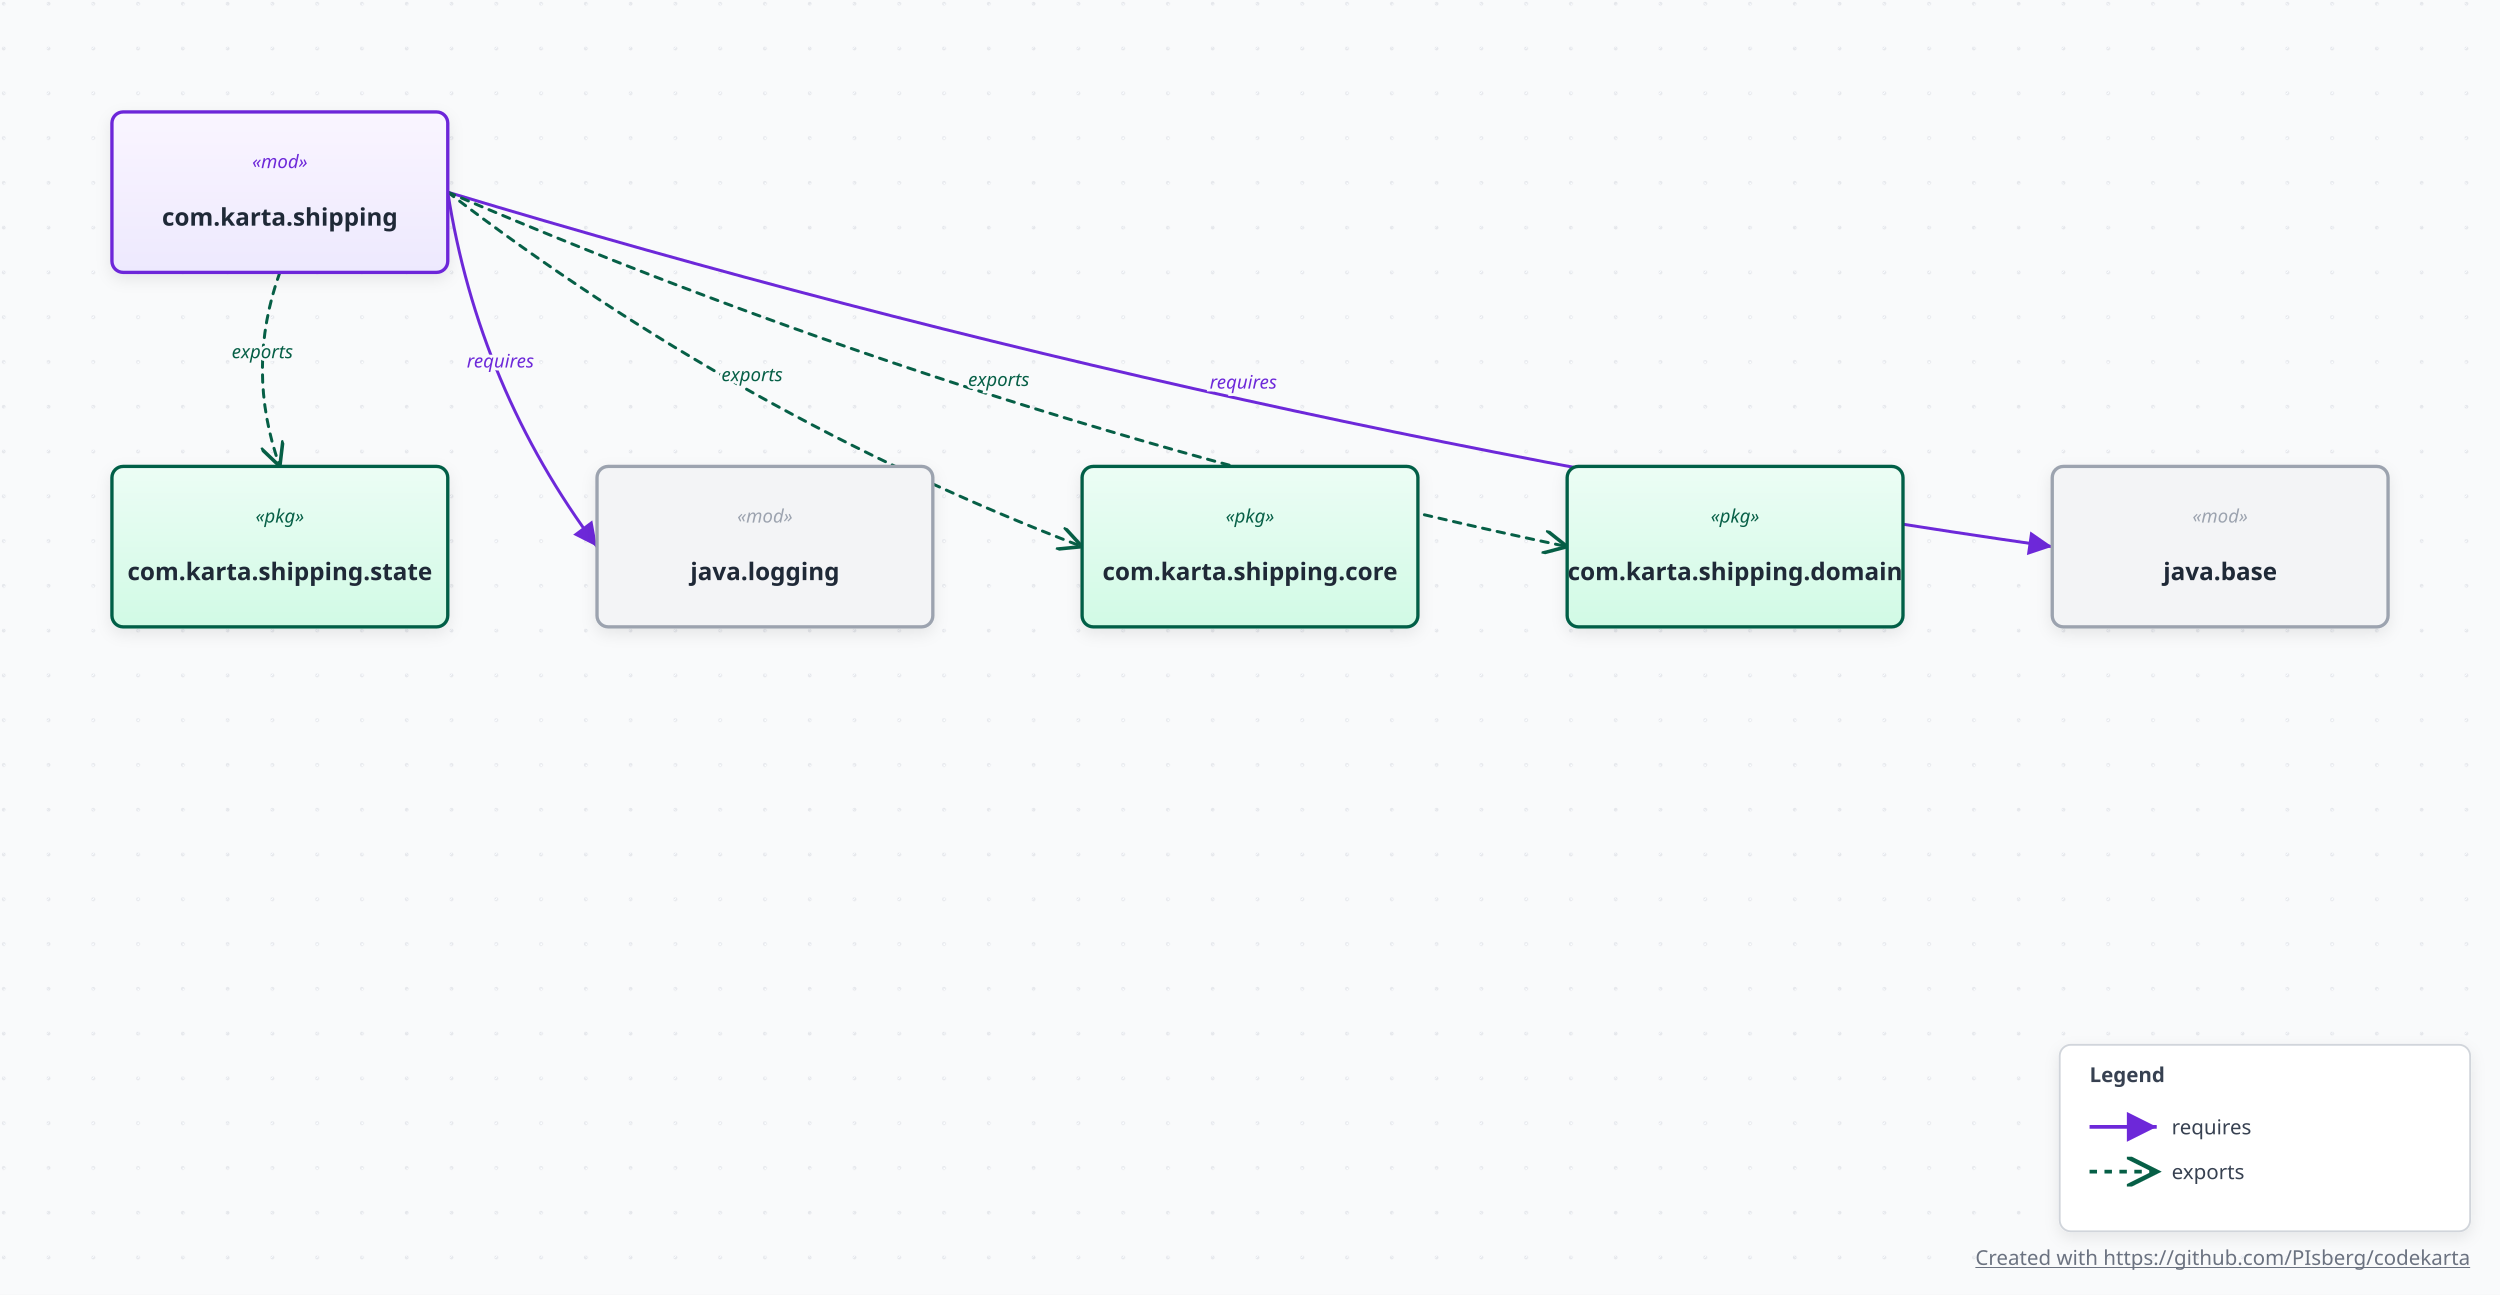
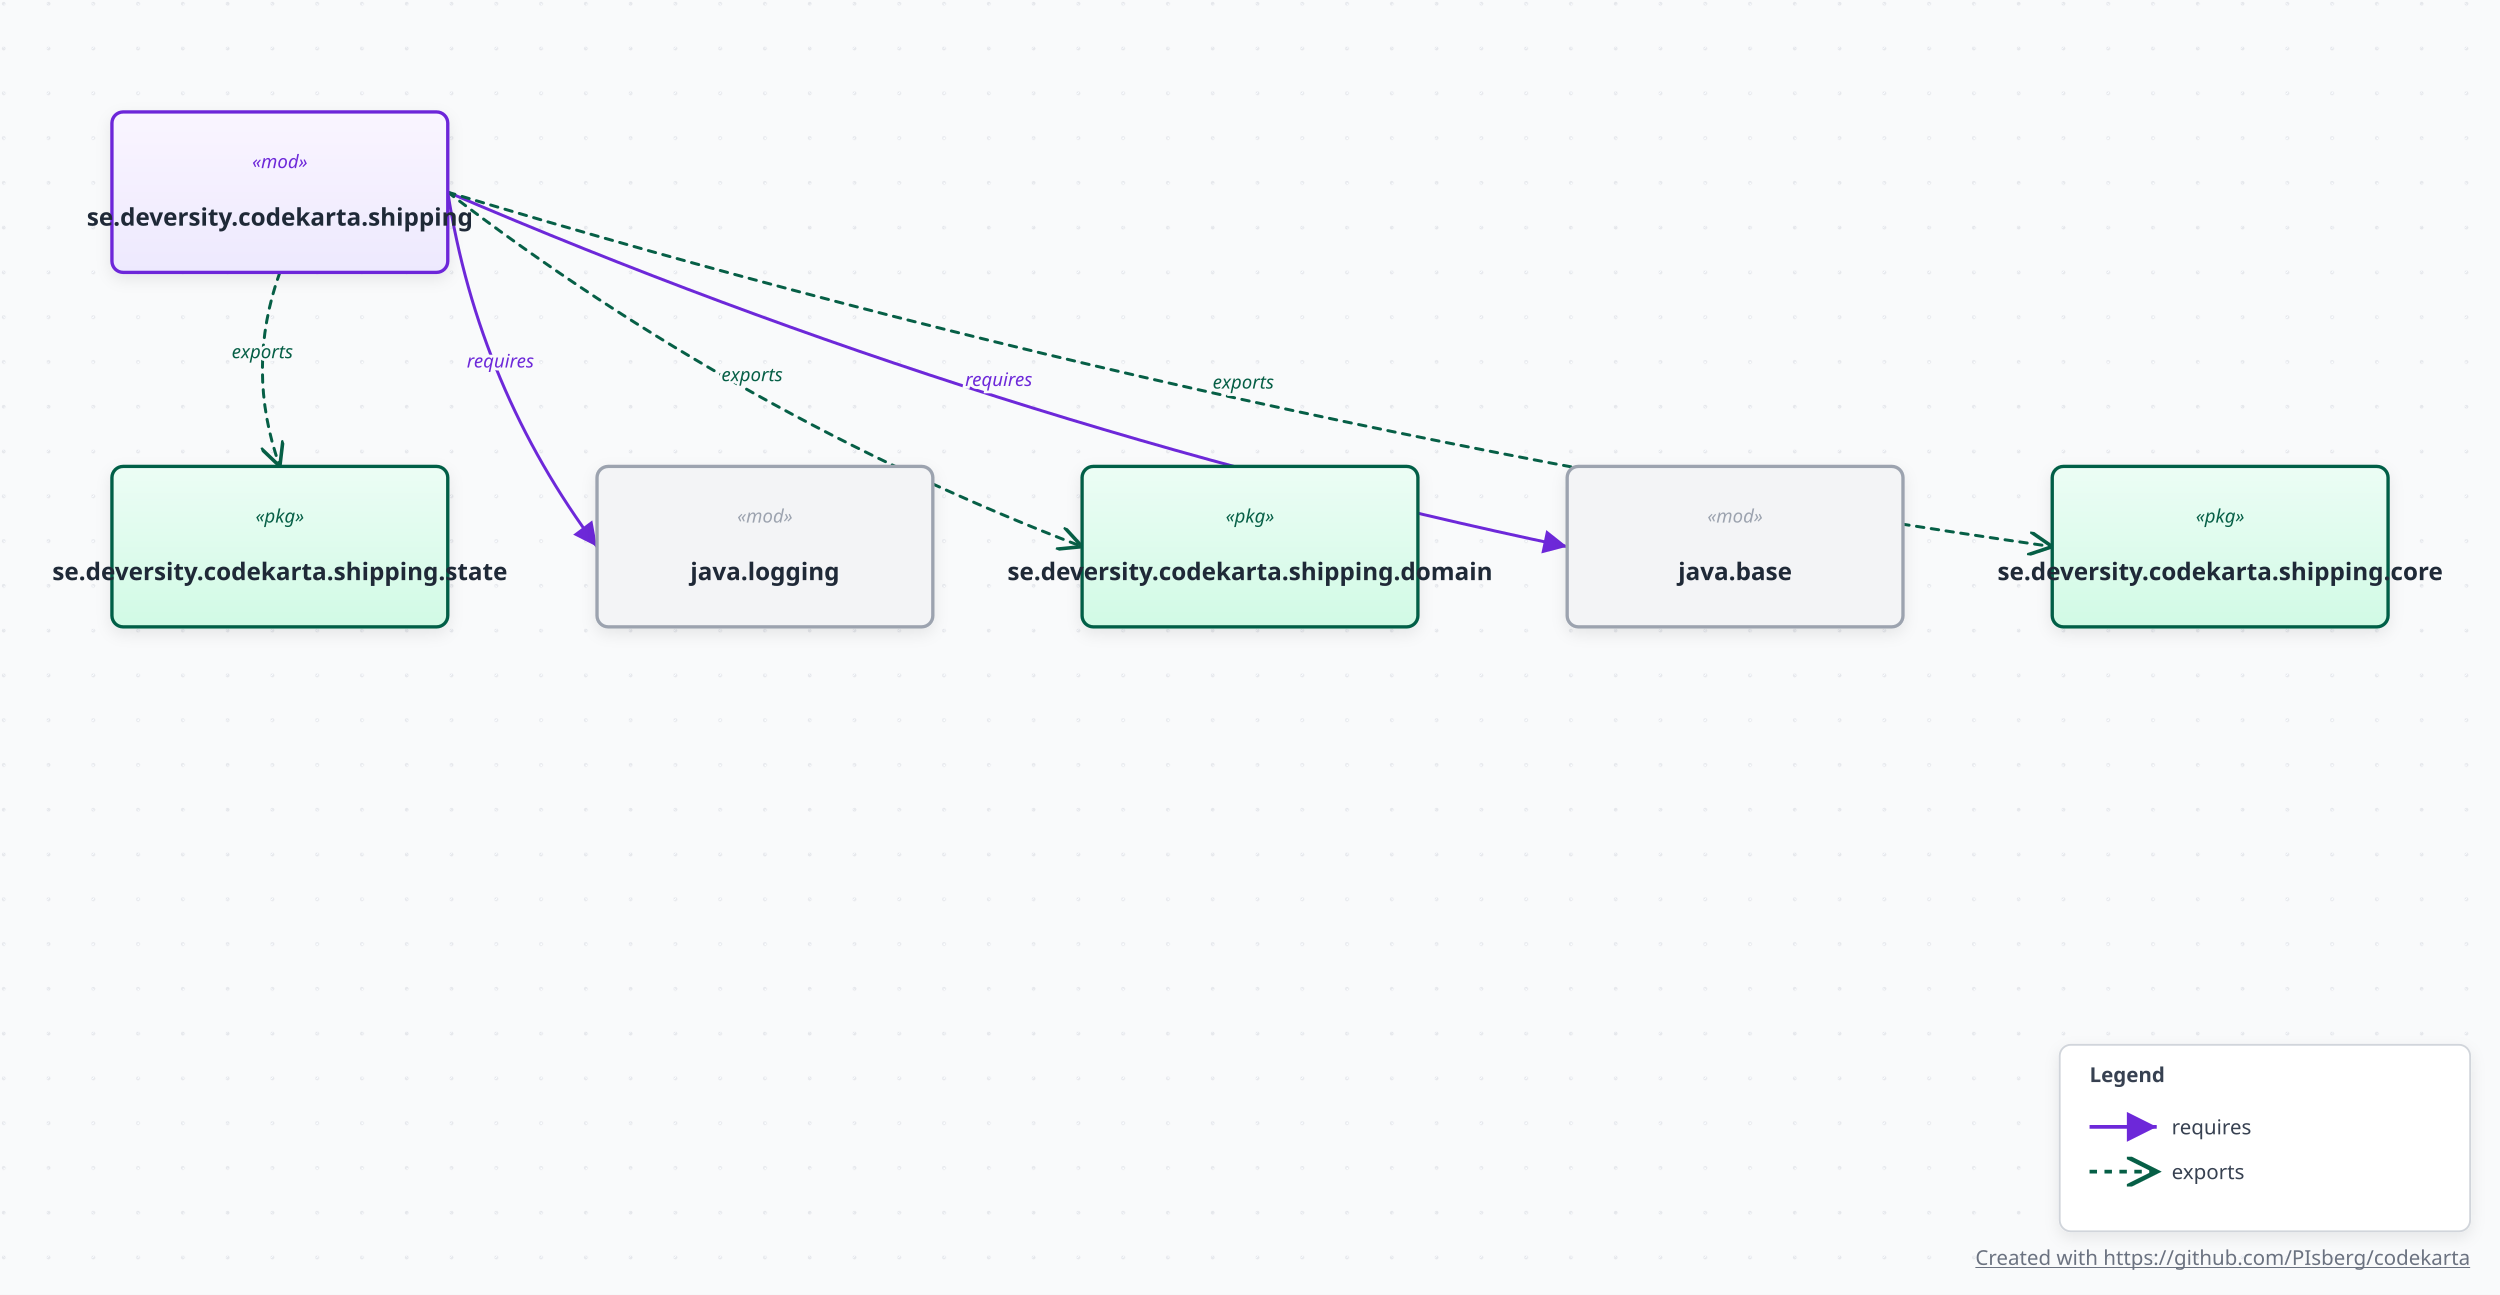
<svg xmlns="http://www.w3.org/2000/svg" width="1340" height="694" viewBox="0 0 1340 694">
  <defs>
    <style>
svg { font-family: 'Outfit', 'Inter', -apple-system, BlinkMacSystemFont, 'Segoe UI', sans-serif; }
text { font-family: 'Outfit', 'Inter', -apple-system, BlinkMacSystemFont, 'Segoe UI', sans-serif !important; }
.node-rect { transition: filter 0.2s ease, stroke-width 0.2s ease, stroke 0.2s ease; }
.node-rect:hover { stroke-width: 2.2 !important; filter: drop-shadow(0 8px 16px rgba(15, 23, 42, 0.12)) !important; }
.edge-line { stroke-linecap: round; stroke-linejoin: round; transition: stroke-width 0.2s ease; }
.edge-line:hover { stroke-width: 2.5 !important; }
.edge-label { paint-order: stroke; stroke: #f9fafb; stroke-width: 3; font-weight: 500; }
.diagram-attribution { fill: #9ca3af; text-decoration: none; transition: fill 0.2s ease; }
.diagram-attribution:hover { fill: #4b5563; text-decoration: underline; }
.group-rect { transition: stroke-width 0.2s ease; }
.node-label { pointer-events: none; }
</style>
    <filter id="nodeShadow" x="-20%" y="-20%" width="140%" height="140%">
      <feDropShadow dx="0" dy="3" stdDeviation="4" flood-color="#0f172a" flood-opacity="0.08" />
    </filter>
    <linearGradient id="grad-CLASS" x1="0%" y1="0%" x2="0%" y2="100%">
      <stop offset="0%" stop-color="#ffffff" />
      <stop offset="100%" stop-color="#f3f4f6" />
    </linearGradient>
    <linearGradient id="grad-INTERFACE" x1="0%" y1="0%" x2="0%" y2="100%">
      <stop offset="0%" stop-color="#eff6ff" />
      <stop offset="100%" stop-color="#dbeafe" />
    </linearGradient>
    <linearGradient id="grad-MODULE" x1="0%" y1="0%" x2="0%" y2="100%">
      <stop offset="0%" stop-color="#faf5ff" />
      <stop offset="100%" stop-color="#ede9fe" />
    </linearGradient>
    <linearGradient id="grad-METHOD" x1="0%" y1="0%" x2="0%" y2="100%">
      <stop offset="0%" stop-color="#fffbeb" />
      <stop offset="100%" stop-color="#fef3c7" />
    </linearGradient>
    <linearGradient id="grad-PACKAGE" x1="0%" y1="0%" x2="0%" y2="100%">
      <stop offset="0%" stop-color="#ecfdf5" />
      <stop offset="100%" stop-color="#d1fae5" />
    </linearGradient>
    <linearGradient id="grad-EXCEPTION" x1="0%" y1="0%" x2="0%" y2="100%">
      <stop offset="0%" stop-color="#fef2f2" />
      <stop offset="100%" stop-color="#fee2e2" />
    </linearGradient>
    <linearGradient id="grad-STATE" x1="0%" y1="0%" x2="0%" y2="100%">
      <stop offset="0%" stop-color="#f0f9ff" />
      <stop offset="100%" stop-color="#e0f2fe" />
    </linearGradient>
    <pattern id="dotGrid" width="24" height="24" patternUnits="userSpaceOnUse">
      <circle cx="2" cy="2" r="1" fill="#e5e7eb" />
    </pattern>
    <marker id="marker-filled-6d28d9" markerWidth="10" markerHeight="8" refX="8" refY="4" orient="auto">
      <path d="M0,0 L8,4 L0,8 Z" fill="#6d28d9" />
    </marker>
    <marker id="marker-open-065f46" markerWidth="10" markerHeight="8" refX="8" refY="4" orient="auto">
      <path d="M0,0 L8,4 L0,8" fill="none" stroke="#065f46" stroke-width="1.2" />
    </marker>
  </defs>
  <rect width="1340" height="694" fill="#f9fafb" />
  <rect width="1340" height="694" fill="url(#dotGrid)" />
-   <path class="edge-line" data-source="com.karta.shipping" data-target="java.base" data-type="REQUIRES" d="M240.0 103.0 Q662.8 230.5 1100.0 293.0" fill="none" stroke="#6d28d9" stroke-width="1.6" marker-end="url(#marker-filled-6d28d9)" />
-   <text class="edge-label" data-source="com.karta.shipping" data-target="java.base" data-type="REQUIRES" x="666.4" y="208.3" text-anchor="middle" font-family="sans-serif" font-size="10" fill="#6d28d9" font-style="italic">requires</text>
-   <path class="edge-line" data-source="com.karta.shipping" data-target="java.logging" data-type="REQUIRES" d="M240.0 103.0 Q256.4 207.9 320.0 293.0" fill="none" stroke="#6d28d9" stroke-width="1.6" marker-end="url(#marker-filled-6d28d9)" />
-   <text class="edge-label" data-source="com.karta.shipping" data-target="java.logging" data-type="REQUIRES" x="268.2" y="197.0" text-anchor="middle" font-family="sans-serif" font-size="10" fill="#6d28d9" font-style="italic">requires</text>
-   <path class="edge-line" data-source="com.karta.shipping" data-target="com.karta.shipping.domain" data-type="EXPORTS" d="M240.0 103.0 Q530.5 227.9 840.0 293.0" fill="none" stroke="#065f46" stroke-width="1.6" stroke-dasharray="4,4" marker-end="url(#marker-open-065f46)" />
-   <text class="edge-label" data-source="com.karta.shipping" data-target="com.karta.shipping.domain" data-type="EXPORTS" x="535.3" y="206.9" text-anchor="middle" font-family="sans-serif" font-size="10" fill="#065f46" font-style="italic">exports</text>
-   <path class="edge-line" data-source="com.karta.shipping" data-target="com.karta.shipping.core" data-type="EXPORTS" d="M240.0 103.0 Q396.3 222.6 580.0 293.0" fill="none" stroke="#065f46" stroke-width="1.6" stroke-dasharray="4,4" marker-end="url(#marker-open-065f46)" />
-   <text class="edge-label" data-source="com.karta.shipping" data-target="com.karta.shipping.core" data-type="EXPORTS" x="403.1" y="204.3" text-anchor="middle" font-family="sans-serif" font-size="10" fill="#065f46" font-style="italic">exports</text>
-   <path class="edge-line" data-source="com.karta.shipping" data-target="com.karta.shipping.state" data-type="EXPORTS" d="M150.0 146.0 Q131.3 198.0 150.0 250.0" fill="none" stroke="#065f46" stroke-width="1.6" stroke-dasharray="4,4" marker-end="url(#marker-open-065f46)" />
-   <text class="edge-label" data-source="com.karta.shipping" data-target="com.karta.shipping.state" data-type="EXPORTS" x="140.6" y="192.0" text-anchor="middle" font-family="sans-serif" font-size="10" fill="#065f46" font-style="italic">exports</text>
-   <g id="com.karta.shipping">
+   <path class="edge-line" data-source="se.deversity.codekarta.shipping" data-target="java.base" data-type="REQUIRES" d="M240.0 103.0 Q530.5 227.9 840.0 293.0" fill="none" stroke="#6d28d9" stroke-width="1.6" marker-end="url(#marker-filled-6d28d9)" />
+   <text class="edge-label" data-source="se.deversity.codekarta.shipping" data-target="java.base" data-type="REQUIRES" x="535.3" y="206.9" text-anchor="middle" font-family="sans-serif" font-size="10" fill="#6d28d9" font-style="italic">requires</text>
+   <path class="edge-line" data-source="se.deversity.codekarta.shipping" data-target="java.logging" data-type="REQUIRES" d="M240.0 103.0 Q256.4 207.9 320.0 293.0" fill="none" stroke="#6d28d9" stroke-width="1.6" marker-end="url(#marker-filled-6d28d9)" />
+   <text class="edge-label" data-source="se.deversity.codekarta.shipping" data-target="java.logging" data-type="REQUIRES" x="268.2" y="197.0" text-anchor="middle" font-family="sans-serif" font-size="10" fill="#6d28d9" font-style="italic">requires</text>
+   <path class="edge-line" data-source="se.deversity.codekarta.shipping" data-target="se.deversity.codekarta.shipping.domain" data-type="EXPORTS" d="M240.0 103.0 Q396.3 222.6 580.0 293.0" fill="none" stroke="#065f46" stroke-width="1.6" stroke-dasharray="4,4" marker-end="url(#marker-open-065f46)" />
+   <text class="edge-label" data-source="se.deversity.codekarta.shipping" data-target="se.deversity.codekarta.shipping.domain" data-type="EXPORTS" x="403.1" y="204.3" text-anchor="middle" font-family="sans-serif" font-size="10" fill="#065f46" font-style="italic">exports</text>
+   <path class="edge-line" data-source="se.deversity.codekarta.shipping" data-target="se.deversity.codekarta.shipping.core" data-type="EXPORTS" d="M240.0 103.0 Q662.8 230.5 1100.0 293.0" fill="none" stroke="#065f46" stroke-width="1.6" stroke-dasharray="4,4" marker-end="url(#marker-open-065f46)" />
+   <text class="edge-label" data-source="se.deversity.codekarta.shipping" data-target="se.deversity.codekarta.shipping.core" data-type="EXPORTS" x="666.4" y="208.3" text-anchor="middle" font-family="sans-serif" font-size="10" fill="#065f46" font-style="italic">exports</text>
+   <path class="edge-line" data-source="se.deversity.codekarta.shipping" data-target="se.deversity.codekarta.shipping.state" data-type="EXPORTS" d="M150.0 146.0 Q131.3 198.0 150.0 250.0" fill="none" stroke="#065f46" stroke-width="1.6" stroke-dasharray="4,4" marker-end="url(#marker-open-065f46)" />
+   <text class="edge-label" data-source="se.deversity.codekarta.shipping" data-target="se.deversity.codekarta.shipping.state" data-type="EXPORTS" x="140.6" y="192.0" text-anchor="middle" font-family="sans-serif" font-size="10" fill="#065f46" font-style="italic">exports</text>
+   <g id="se.deversity.codekarta.shipping">
    <rect class="node-rect" x="60.0" y="60.0" width="180.0" height="86.0" rx="6.0" fill="url(#grad-MODULE)" stroke="#6d28d9" stroke-width="1.8" filter="url(#nodeShadow)" />
    <text class="node-label" x="150.0" y="90.1" text-anchor="middle" font-family="sans-serif" font-size="10" fill="#6d28d9" font-style="italic">«mod»</text>
-     <text class="node-label" x="150.0" y="115.9" text-anchor="middle" dominant-baseline="central" font-family="sans-serif" font-size="13" font-weight="bold" fill="#1f2937">com.karta.shipping</text>
+     <text class="node-label" x="150.0" y="115.9" text-anchor="middle" dominant-baseline="central" font-family="sans-serif" font-size="13" font-weight="bold" fill="#1f2937">se.deversity.codekarta.shipping</text>
  </g>
  <g id="java.base">
-     <rect class="node-rect" x="1100.0" y="250.0" width="180.0" height="86.0" rx="6.0" fill="#f3f4f6" stroke="#9ca3af" stroke-width="1.8" filter="url(#nodeShadow)" />
-     <text class="node-label" x="1190.0" y="280.1" text-anchor="middle" font-family="sans-serif" font-size="10" fill="#9ca3af" font-style="italic">«mod»</text>
-     <text class="node-label" x="1190.0" y="305.9" text-anchor="middle" dominant-baseline="central" font-family="sans-serif" font-size="13" font-weight="bold" fill="#1f2937">java.base</text>
+     <rect class="node-rect" x="840.0" y="250.0" width="180.0" height="86.0" rx="6.0" fill="#f3f4f6" stroke="#9ca3af" stroke-width="1.8" filter="url(#nodeShadow)" />
+     <text class="node-label" x="930.0" y="280.1" text-anchor="middle" font-family="sans-serif" font-size="10" fill="#9ca3af" font-style="italic">«mod»</text>
+     <text class="node-label" x="930.0" y="305.9" text-anchor="middle" dominant-baseline="central" font-family="sans-serif" font-size="13" font-weight="bold" fill="#1f2937">java.base</text>
  </g>
  <g id="java.logging">
    <rect class="node-rect" x="320.0" y="250.0" width="180.0" height="86.0" rx="6.0" fill="#f3f4f6" stroke="#9ca3af" stroke-width="1.8" filter="url(#nodeShadow)" />
    <text class="node-label" x="410.0" y="280.1" text-anchor="middle" font-family="sans-serif" font-size="10" fill="#9ca3af" font-style="italic">«mod»</text>
    <text class="node-label" x="410.0" y="305.9" text-anchor="middle" dominant-baseline="central" font-family="sans-serif" font-size="13" font-weight="bold" fill="#1f2937">java.logging</text>
  </g>
-   <g id="com.karta.shipping.domain">
-     <rect class="node-rect" x="840.0" y="250.0" width="180.0" height="86.0" rx="6.0" fill="url(#grad-PACKAGE)" stroke="#065f46" stroke-width="1.8" filter="url(#nodeShadow)" />
-     <text class="node-label" x="930.0" y="280.1" text-anchor="middle" font-family="sans-serif" font-size="10" fill="#065f46" font-style="italic">«pkg»</text>
-     <text class="node-label" x="930.0" y="305.9" text-anchor="middle" dominant-baseline="central" font-family="sans-serif" font-size="13" font-weight="bold" fill="#1f2937">com.karta.shipping.domain</text>
-   </g>
-   <g id="com.karta.shipping.core">
+   <g id="se.deversity.codekarta.shipping.domain">
    <rect class="node-rect" x="580.0" y="250.0" width="180.0" height="86.0" rx="6.0" fill="url(#grad-PACKAGE)" stroke="#065f46" stroke-width="1.8" filter="url(#nodeShadow)" />
    <text class="node-label" x="670.0" y="280.1" text-anchor="middle" font-family="sans-serif" font-size="10" fill="#065f46" font-style="italic">«pkg»</text>
-     <text class="node-label" x="670.0" y="305.9" text-anchor="middle" dominant-baseline="central" font-family="sans-serif" font-size="13" font-weight="bold" fill="#1f2937">com.karta.shipping.core</text>
+     <text class="node-label" x="670.0" y="305.9" text-anchor="middle" dominant-baseline="central" font-family="sans-serif" font-size="13" font-weight="bold" fill="#1f2937">se.deversity.codekarta.shipping.domain</text>
  </g>
-   <g id="com.karta.shipping.state">
+   <g id="se.deversity.codekarta.shipping.core">
+     <rect class="node-rect" x="1100.0" y="250.0" width="180.0" height="86.0" rx="6.0" fill="url(#grad-PACKAGE)" stroke="#065f46" stroke-width="1.8" filter="url(#nodeShadow)" />
+     <text class="node-label" x="1190.0" y="280.1" text-anchor="middle" font-family="sans-serif" font-size="10" fill="#065f46" font-style="italic">«pkg»</text>
+     <text class="node-label" x="1190.0" y="305.9" text-anchor="middle" dominant-baseline="central" font-family="sans-serif" font-size="13" font-weight="bold" fill="#1f2937">se.deversity.codekarta.shipping.core</text>
+   </g>
+   <g id="se.deversity.codekarta.shipping.state">
    <rect class="node-rect" x="60.0" y="250.0" width="180.0" height="86.0" rx="6.0" fill="url(#grad-PACKAGE)" stroke="#065f46" stroke-width="1.8" filter="url(#nodeShadow)" />
    <text class="node-label" x="150.0" y="280.1" text-anchor="middle" font-family="sans-serif" font-size="10" fill="#065f46" font-style="italic">«pkg»</text>
-     <text class="node-label" x="150.0" y="305.9" text-anchor="middle" dominant-baseline="central" font-family="sans-serif" font-size="13" font-weight="bold" fill="#1f2937">com.karta.shipping.state</text>
+     <text class="node-label" x="150.0" y="305.9" text-anchor="middle" dominant-baseline="central" font-family="sans-serif" font-size="13" font-weight="bold" fill="#1f2937">se.deversity.codekarta.shipping.state</text>
  </g>
  <rect x="1104.0" y="560.0" width="220.0" height="100.0" rx="6" fill="#ffffff" stroke="#d1d5db" stroke-width="1" filter="url(#nodeShadow)" />
  <text x="1120.0" y="580.0" font-family="sans-serif" font-size="11" font-weight="bold" fill="#374151">Legend</text>
  <line x1="1120.0" y1="604.0" x2="1156.0" y2="604.0" stroke="#6d28d9" stroke-width="2" marker-end="url(#marker-filled-6d28d9)" />
  <text x="1164.0" y="608.0" font-family="sans-serif" font-size="11" fill="#374151">requires</text>
  <line x1="1120.0" y1="628.0" x2="1156.0" y2="628.0" stroke="#065f46" stroke-width="2" stroke-dasharray="4,4" marker-end="url(#marker-open-065f46)" />
  <text x="1164.0" y="632.0" font-family="sans-serif" font-size="11" fill="#374151">exports</text>
  <a class="diagram-attribution" href="https://github.com/PIsberg/codekarta" target="_blank" rel="noopener noreferrer">
    <text x="1324.0" y="678.0" text-anchor="end" font-family="sans-serif" font-size="11" fill="#6b7280" text-decoration="underline">Created with https://github.com/PIsberg/codekarta</text>
  </a>
</svg>
